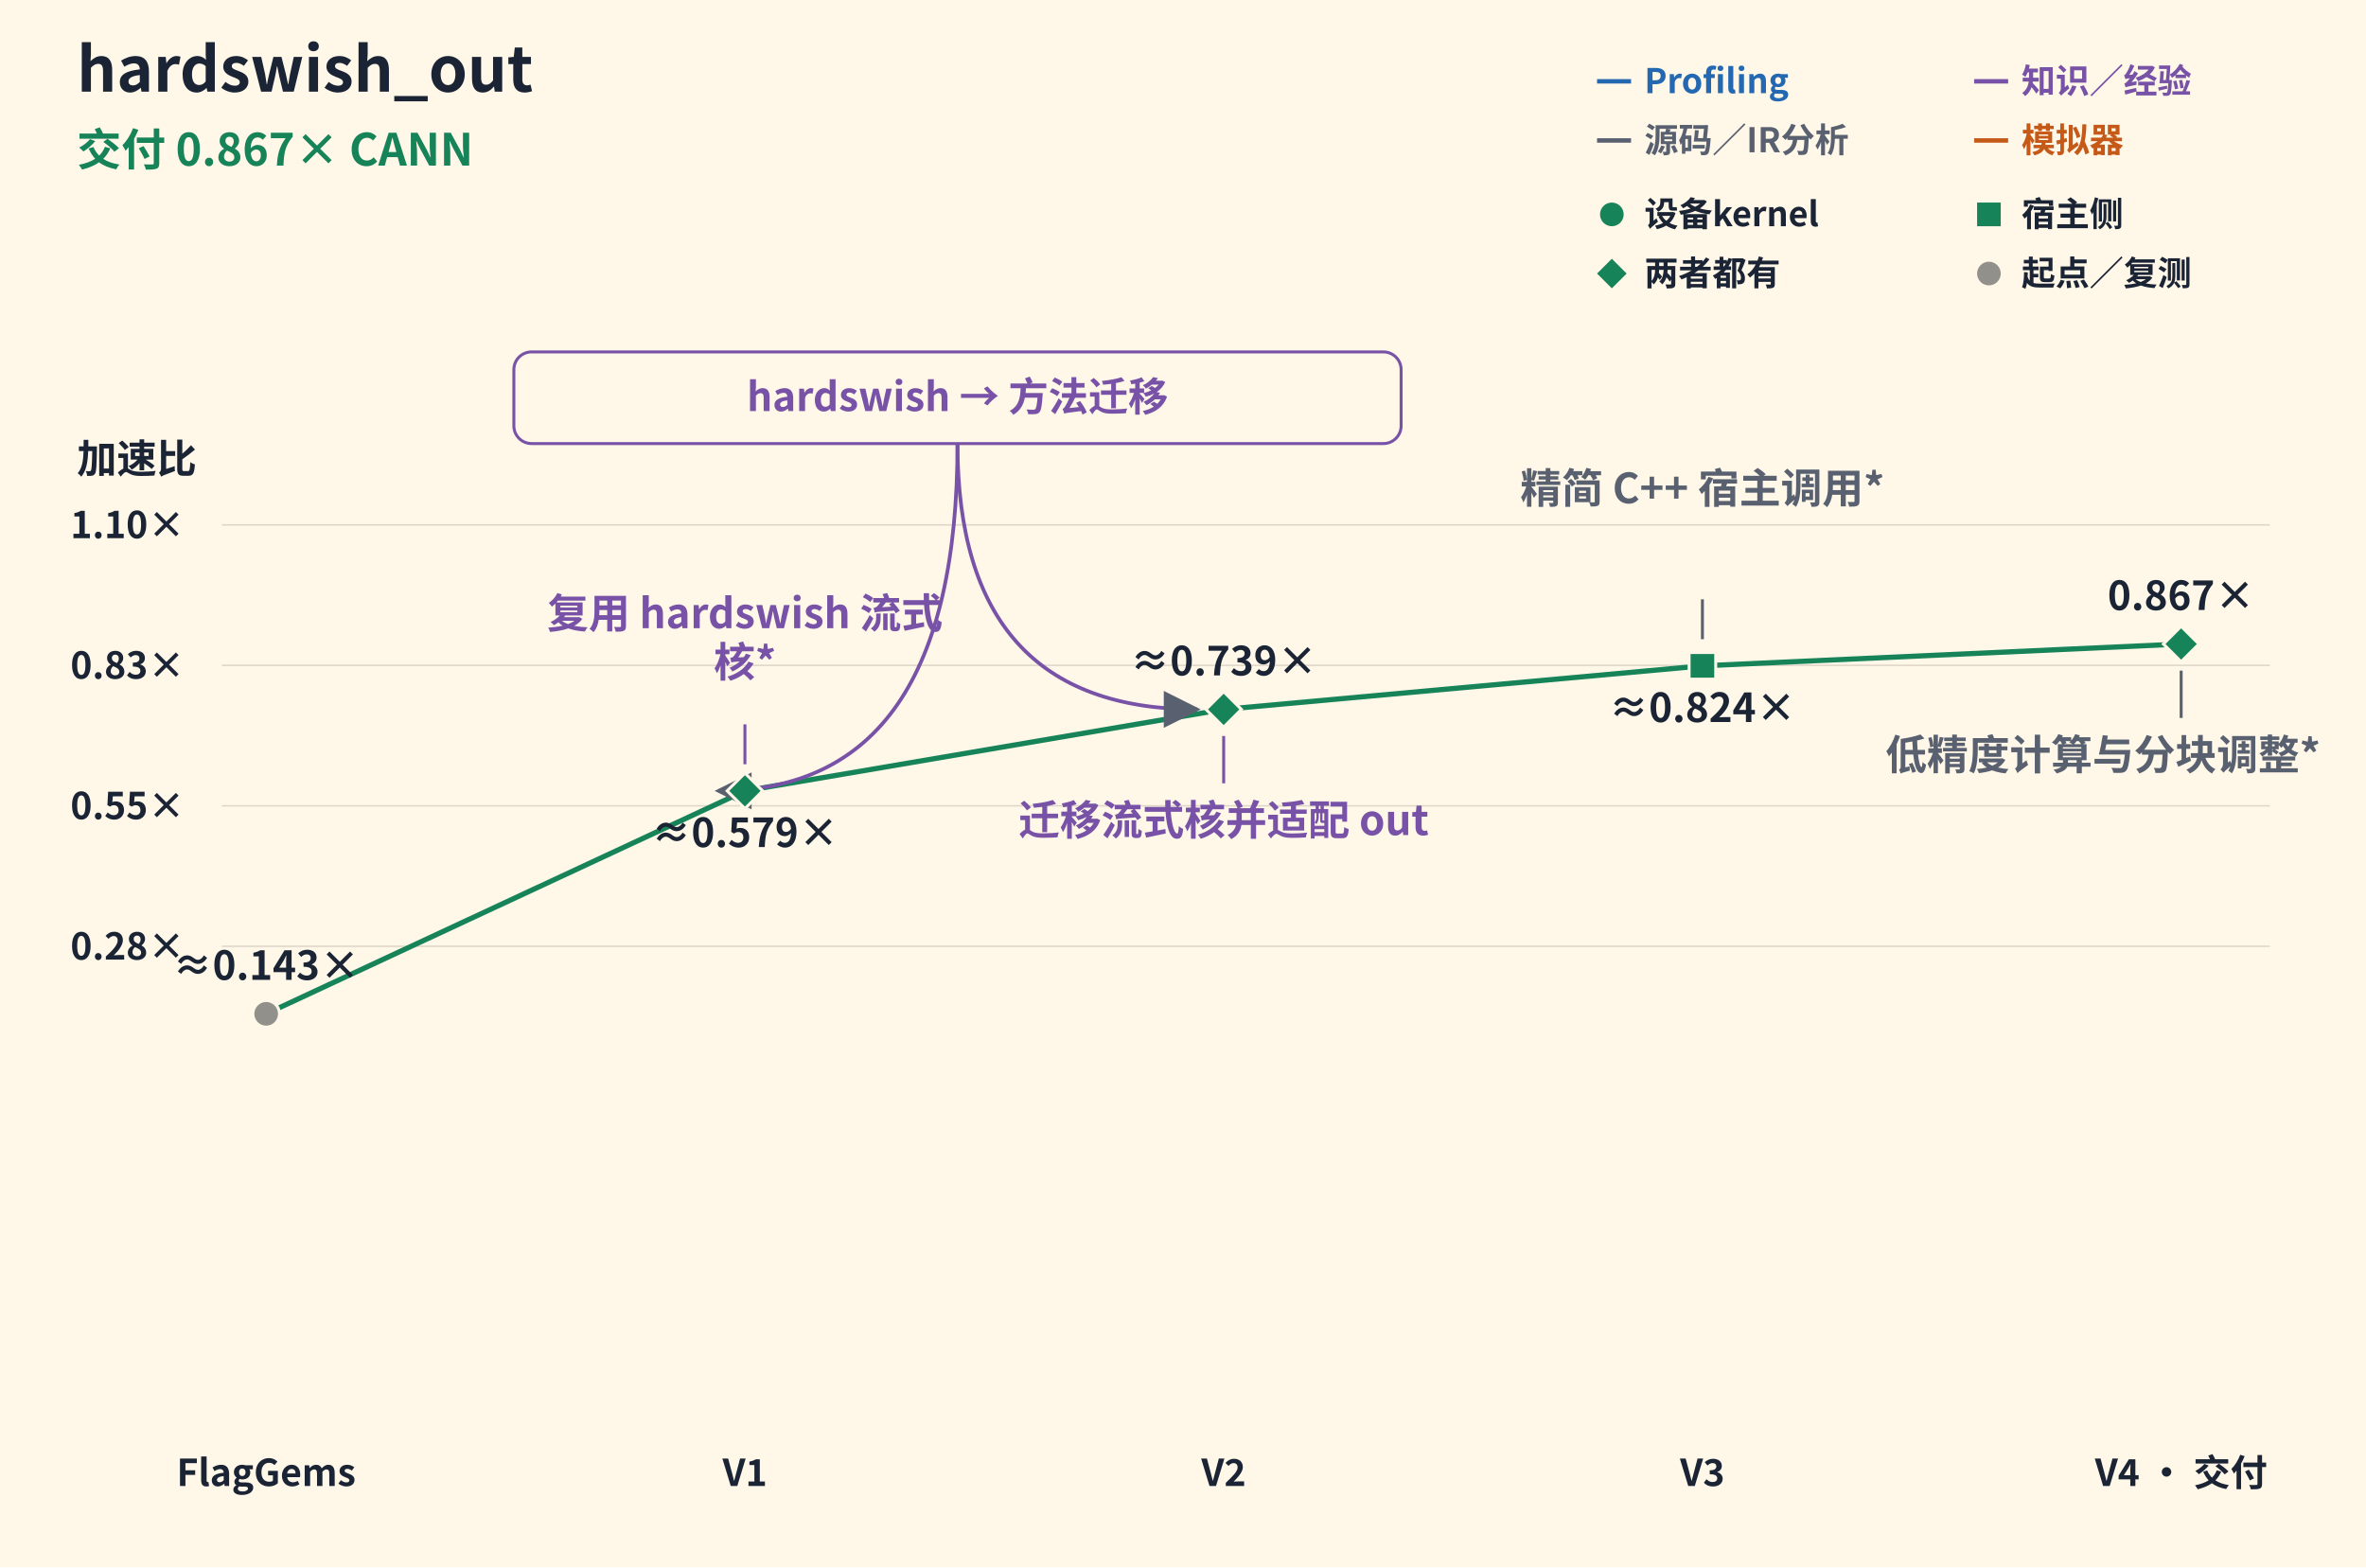
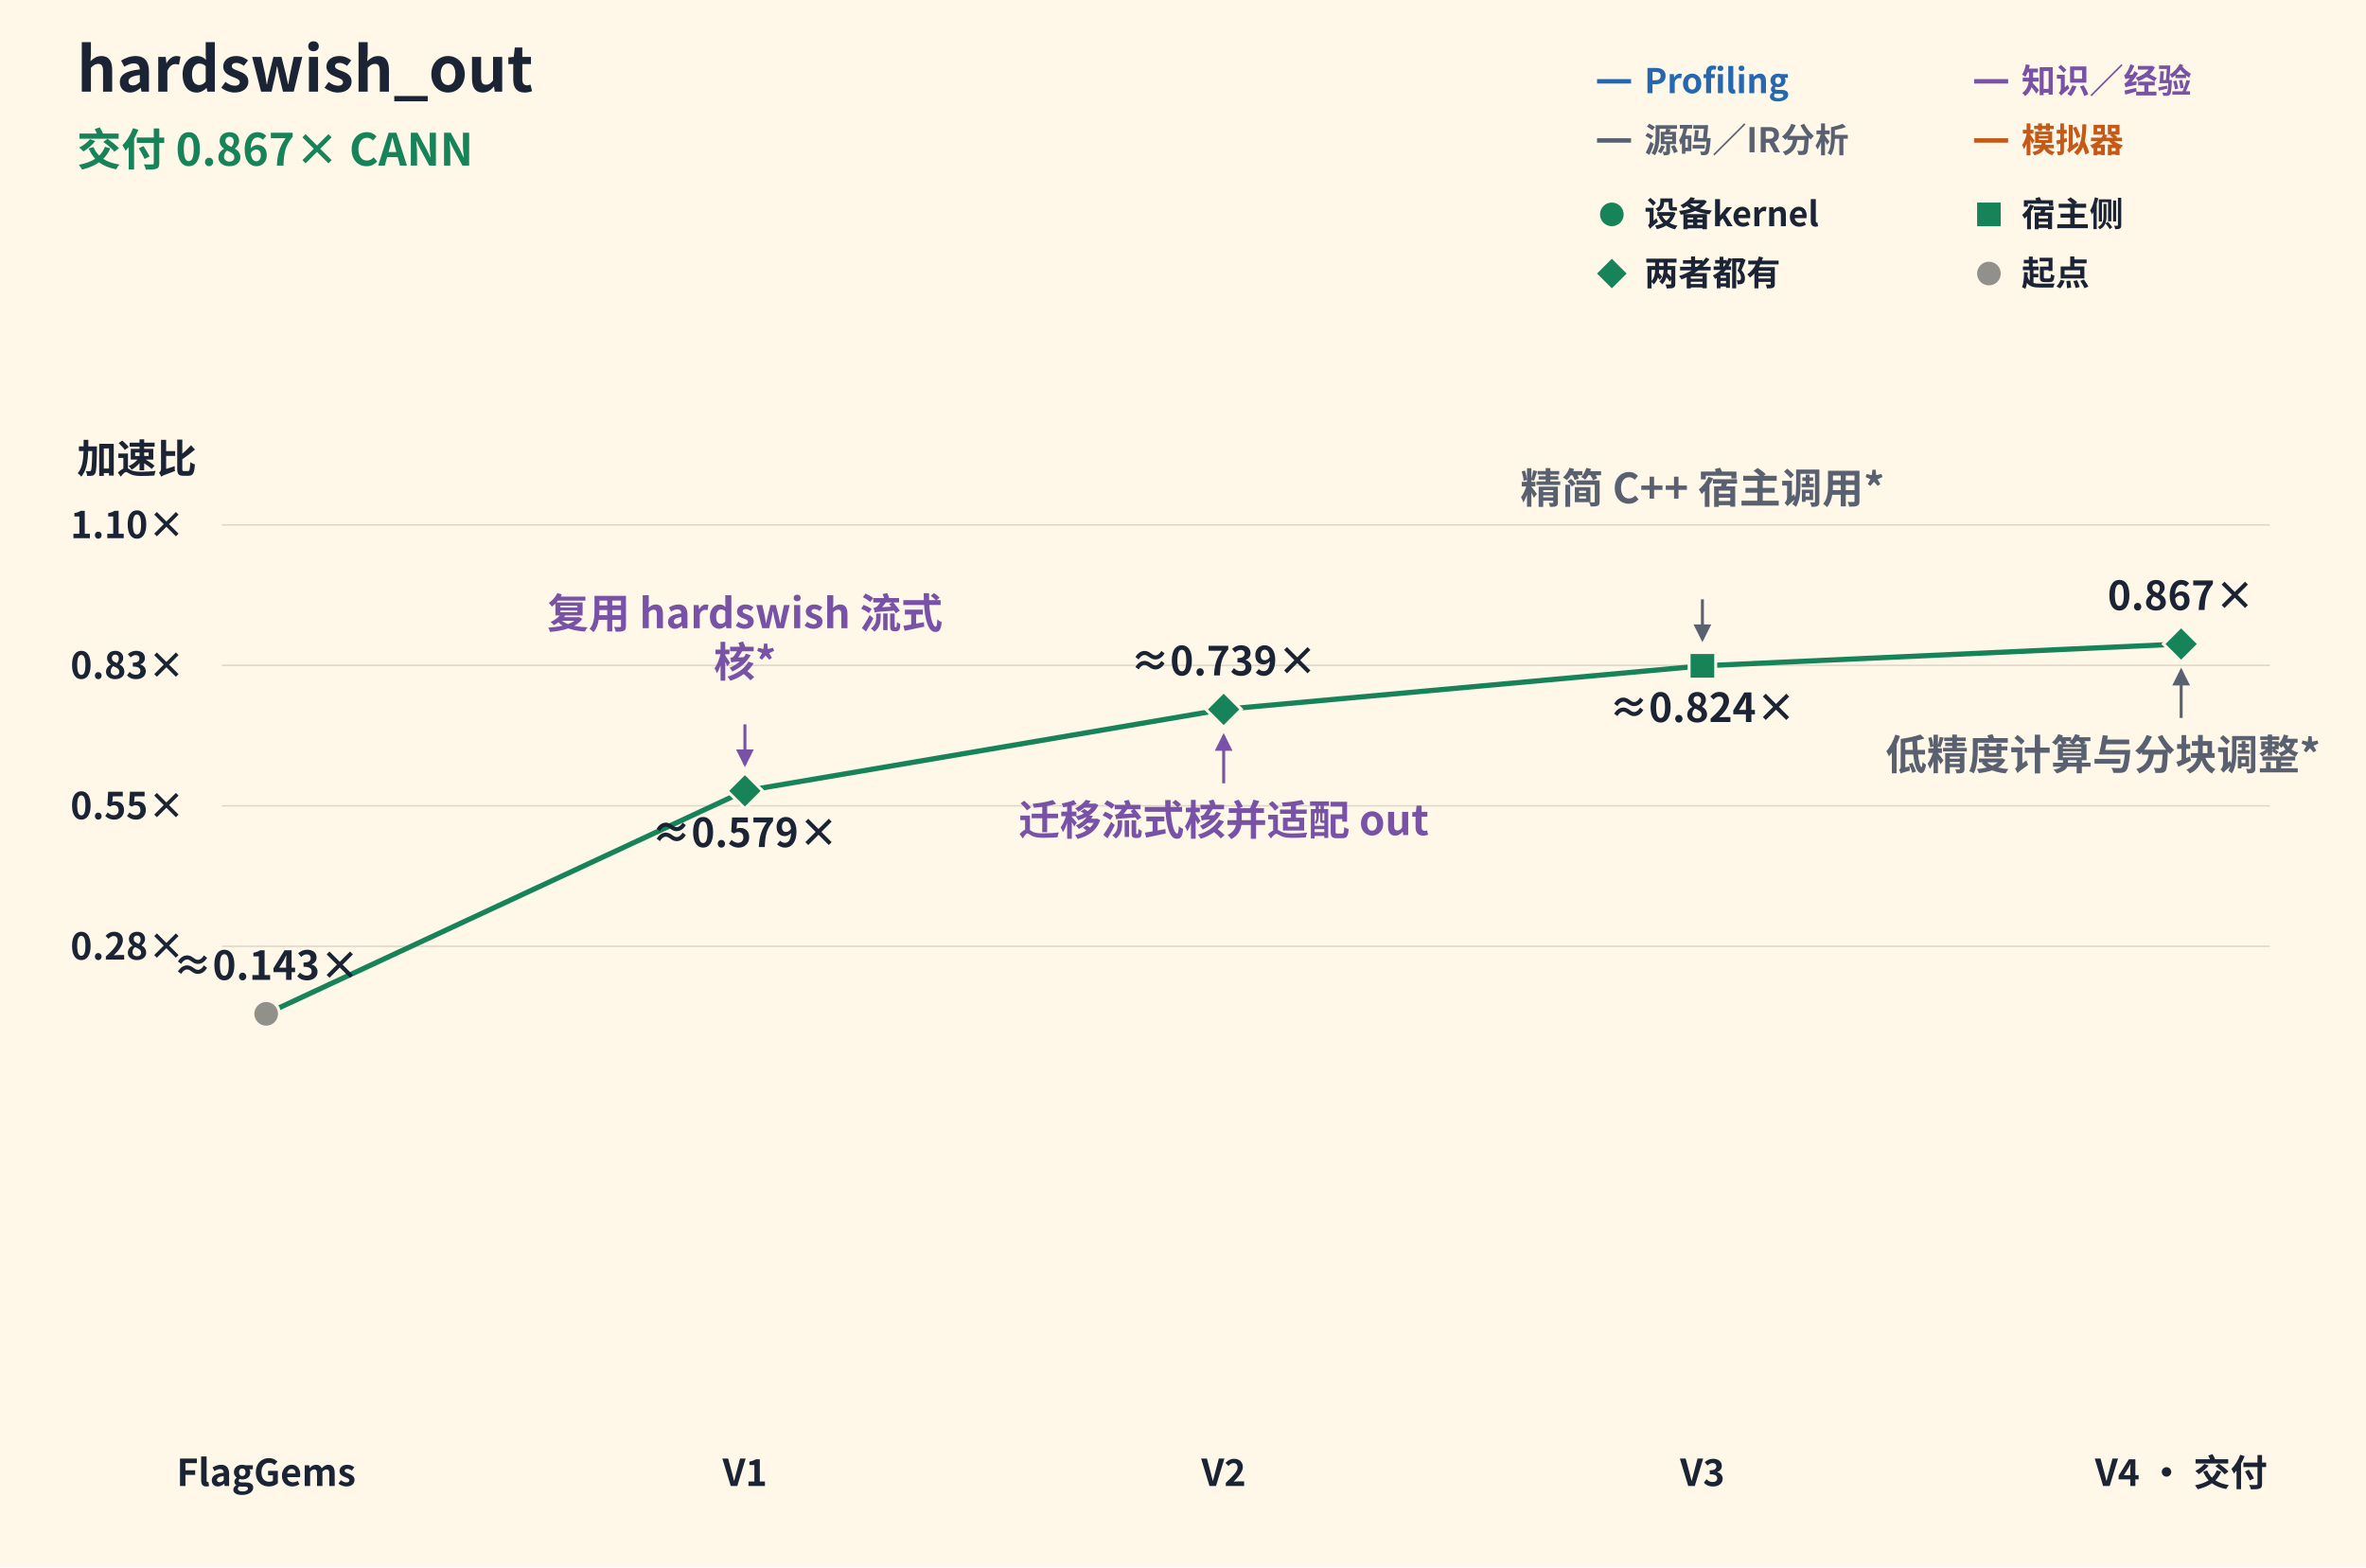
<svg xmlns="http://www.w3.org/2000/svg" width="1600" height="1060" viewBox="0 0 1600 1060">
  <rect width="1600" height="1060" fill="#fff7e8" />
  <defs>
+     <marker id="method-paired" markerWidth="6" markerHeight="6" refX="5" refY="3" orient="auto">
+       <path d="M0 0L6 3L0 6Z" fill="#2368b1" />
+     </marker>
+     <marker id="method-sim" markerWidth="6" markerHeight="6" refX="5" refY="3" orient="auto">
+       <path d="M0 0L6 3L0 6Z" fill="#c55a18" />
+     </marker>
+     <marker id="method-knowledge" markerWidth="6" markerHeight="6" refX="5" refY="3" orient="auto">
+       <path d="M0 0L6 3L0 6Z" fill="#7852a6" />
+     </marker>
+     <marker id="method-probe" markerWidth="6" markerHeight="6" refX="5" refY="3" orient="auto">
+       <path d="M0 0L6 3L0 6Z" fill="#2368b1" />
+     </marker>
+     <marker id="method-ir" markerWidth="6" markerHeight="6" refX="5" refY="3" orient="auto">
+       <path d="M0 0L6 3L0 6Z" fill="#596170" />
+     </marker>
+     <marker id="method-unknown" markerWidth="6" markerHeight="6" refX="5" refY="3" orient="auto">
+       <path d="M0 0L6 3L0 6Z" fill="#596170" />
+     </marker>
    <marker id="arr" markerWidth="10" markerHeight="10" refX="9" refY="5" orient="auto">
      <path d="M0 0L10 5L0 10Z" fill="#596170" />
    </marker>
  </defs>
  <g font-family="Microsoft YaHei,Noto Sans CJK SC,sans-serif">
    <text x="52.00" y="62.00" font-size="42" fill="#1b2434" text-anchor="start" font-weight="700">hardswish_out</text>
    <text x="52.00" y="112.00" font-size="30" fill="#168358" text-anchor="start" font-weight="700">交付 0.867× CANN</text>
    <line x1="1080" y1="55" x2="1103" y2="55" stroke="#2368b1" stroke-width="3" />
    <text x="1112.00" y="63.00" font-size="23" fill="#2368b1" text-anchor="start" font-weight="700">Profiling</text>
    <line x1="1335" y1="55" x2="1358" y2="55" stroke="#7852a6" stroke-width="3" />
    <text x="1367.00" y="63.00" font-size="23" fill="#7852a6" text-anchor="start" font-weight="700">知识／经验</text>
    <line x1="1080" y1="95" x2="1103" y2="95" stroke="#596170" stroke-width="3" />
    <text x="1112.00" y="103.00" font-size="23" fill="#596170" text-anchor="start" font-weight="700">源码／IR分析</text>
    <line x1="1335" y1="95" x2="1358" y2="95" stroke="#c55a18" stroke-width="3" />
    <text x="1367.00" y="103.00" font-size="23" fill="#c55a18" text-anchor="start" font-weight="700">模拟器</text>
    <circle cx="1090" cy="145" r="8" fill="#168358" />
    <text x="1112.00" y="153.00" font-size="23" fill="#1b2434" text-anchor="start" font-weight="700">设备kernel</text>
    <rect x="1337" y="137" width="16" height="16" fill="#168358" />
    <text x="1367.00" y="153.00" font-size="23" fill="#1b2434" text-anchor="start" font-weight="700">宿主侧</text>
    <path d="M1090 175L1100 185L1090 195L1080 185Z" fill="#168358" />
    <text x="1112.00" y="193.00" font-size="23" fill="#1b2434" text-anchor="start" font-weight="700">两者都有</text>
    <circle cx="1345" cy="185" r="8" fill="#92908a" />
-     <text x="1367.00" y="193.00" font-size="23" fill="#1b2434" text-anchor="start" font-weight="700">起点／复测</text>
+     <text x="1367.00" y="193.00" font-size="23" fill="#1b2434" text-anchor="start" font-weight="700">起点</text>
    <text x="52.00" y="320.00" font-size="27" fill="#1b2434" text-anchor="start" font-weight="700">加速比</text>
    <line x1="150" y1="640.00" x2="1535" y2="640.00" stroke="#ded7c9" />
    <text x="125.00" y="649.00" font-size="25" fill="#1b2434" text-anchor="end" font-weight="700">0.28×</text>
    <line x1="150" y1="545.00" x2="1535" y2="545.00" stroke="#ded7c9" />
    <text x="125.00" y="554.00" font-size="25" fill="#1b2434" text-anchor="end" font-weight="700">0.55×</text>
    <line x1="150" y1="450.00" x2="1535" y2="450.00" stroke="#ded7c9" />
    <text x="125.00" y="459.00" font-size="25" fill="#1b2434" text-anchor="end" font-weight="700">0.83×</text>
    <line x1="150" y1="355.00" x2="1535" y2="355.00" stroke="#ded7c9" />
    <text x="125.00" y="364.00" font-size="25" fill="#1b2434" text-anchor="end" font-weight="700">1.10×</text>
    <path class="connection" d="M180.00 685.68 L503.75 534.89" stroke="#168358" stroke-width="3.5" fill="none" />
    <path class="connection" d="M503.75 534.89 L827.50 479.77" stroke="#168358" stroke-width="3.5" fill="none" />
    <path class="connection" d="M827.50 479.77 L1151.25 450.32" stroke="#168358" stroke-width="3.5" fill="none" />
    <path class="connection" d="M1151.25 450.32 L1475.00 435.56" stroke="#168358" stroke-width="3.5" fill="none" />
-     <g>
-       <rect class="donor" x="347.5" y="238" width="600" height="62" rx="12" fill="#fff7e8" stroke="#7852a6" stroke-width="2" />
-       <text x="647.50" y="278.00" font-size="27" fill="#7852a6" text-anchor="middle" font-weight="700">hardswish → 方法迁移</text>
-       <path class="donor-connection" d="M647.5 300 Q647.5 534.888 485.75 534.888" stroke="#7852a6" stroke-width="2.5" fill="none" marker-end="url(#arr)" />
-       <path class="donor-connection" d="M647.5 300 Q647.5 479.775 809.5 479.775" stroke="#7852a6" stroke-width="2.5" fill="none" marker-end="url(#arr)" />
-     </g>
    <g class="attribution">
      <text x="503.75" y="424.89" font-size="28" fill="#7852a6" text-anchor="middle" font-weight="700">复用 hardswish 流式</text>
      <text x="503.75" y="457.89" font-size="28" fill="#7852a6" text-anchor="middle" font-weight="700">核*</text>
-       <path d="M503.75 489.89L503.75 516.89" stroke="#7852a6" stroke-width="2" fill="none" />
+       <path d="M503.75 489.89L503.75 516.89" stroke="#7852a6" stroke-width="2" fill="none" marker-end="url(#method-knowledge)" />
    </g>
    <g class="attribution">
      <text x="827.50" y="564.77" font-size="28" fill="#7852a6" text-anchor="middle" font-weight="700">迁移流式核并适配 out</text>
-       <path d="M827.50 529.77L827.50 497.77" stroke="#7852a6" stroke-width="2" fill="none" />
+       <path d="M827.50 529.77L827.50 497.77" stroke="#7852a6" stroke-width="2" fill="none" marker-end="url(#method-knowledge)" />
    </g>
    <g class="attribution">
      <text x="1151.25" y="340.32" font-size="28" fill="#596170" text-anchor="middle" font-weight="700">精简 C++ 宿主调用*</text>
-       <path d="M1151.25 405.32L1151.25 432.32" stroke="#596170" stroke-width="2" fill="none" />
+       <path d="M1151.25 405.32L1151.25 432.32" stroke="#596170" stroke-width="2" fill="none" marker-end="url(#method-ir)" />
    </g>
    <g class="attribution">
      <text x="1422.12" y="520.56" font-size="28" fill="#596170" text-anchor="middle" font-weight="700">低精度计算与分块调整*</text>
-       <path d="M1475.00 485.56L1475.00 453.56" stroke="#596170" stroke-width="2" fill="none" />
+       <path d="M1475.00 485.56L1475.00 453.56" stroke="#596170" stroke-width="2" fill="none" marker-end="url(#method-ir)" />
    </g>
    <g class="node" data-id="6f1b2c1c5bfe5bfa">
      <circle cx="180.0" cy="685.681" r="9" fill="#92908a" stroke="#fff7e8" stroke-width="2" />
      <text x="180.00" y="662.68" font-size="27" fill="#1b2434" text-anchor="middle" font-weight="700">≈0.143×</text>
      <text x="180.00" y="1005.00" font-size="25" fill="#1b2434" text-anchor="middle" font-weight="700">FlagGems</text>
    </g>
    <g class="node" data-id="1601936dfaf5bf2a">
      <path d="M503.75 522.888L515.75 534.888L503.75 546.888L491.75 534.888Z" fill="#168358" stroke="#fff7e8" stroke-width="2" />
      <text x="503.75" y="572.89" font-size="27" fill="#1b2434" text-anchor="middle" font-weight="700">≈0.579×</text>
      <text x="503.75" y="1005.00" font-size="25" fill="#1b2434" text-anchor="middle" font-weight="700">V1</text>
    </g>
    <g class="node" data-id="e7c6716efeade62a">
      <path d="M827.5 467.775L839.5 479.775L827.5 491.775L815.5 479.775Z" fill="#168358" stroke="#fff7e8" stroke-width="2" />
      <text x="827.50" y="456.77" font-size="27" fill="#1b2434" text-anchor="middle" font-weight="700">≈0.739×</text>
      <text x="827.50" y="1005.00" font-size="25" fill="#1b2434" text-anchor="middle" font-weight="700">V2</text>
    </g>
    <g class="node" data-id="f98b9ea66d5c7dce">
      <rect x="1142.25" y="441.319" width="18" height="18" fill="#168358" stroke="#fff7e8" stroke-width="2" />
      <text x="1151.25" y="488.32" font-size="27" fill="#1b2434" text-anchor="middle" font-weight="700">≈0.824×</text>
      <text x="1151.25" y="1005.00" font-size="25" fill="#1b2434" text-anchor="middle" font-weight="700">V3</text>
    </g>
    <g class="node" data-id="e2bac822662b0fb9">
      <path d="M1475.0 423.564L1487.0 435.564L1475.0 447.564L1463.0 435.564Z" fill="#168358" stroke="#fff7e8" stroke-width="2" />
      <text x="1475.00" y="412.56" font-size="27" fill="#1b2434" text-anchor="middle" font-weight="700">0.867×</text>
      <text x="1475.00" y="1005.00" font-size="25" fill="#1b2434" text-anchor="middle" font-weight="700">V4 · 交付</text>
    </g>
  </g>
</svg>
